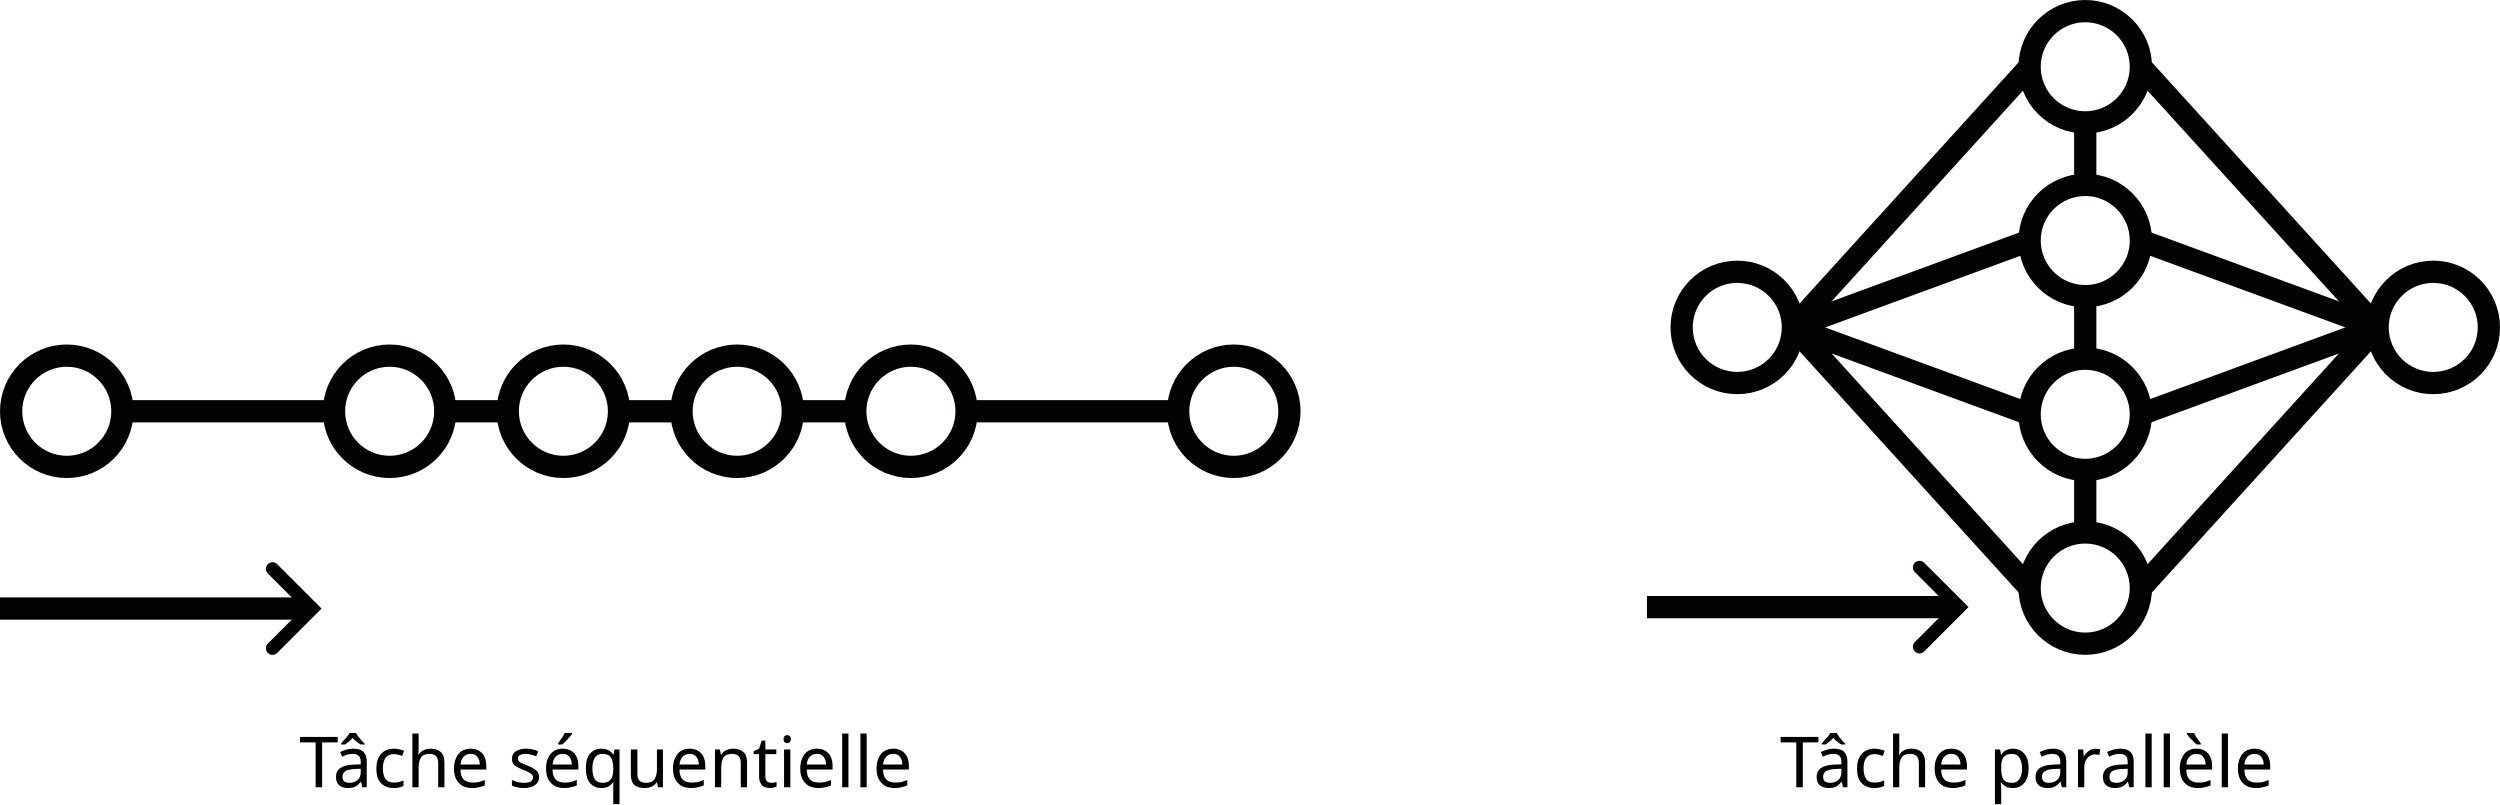
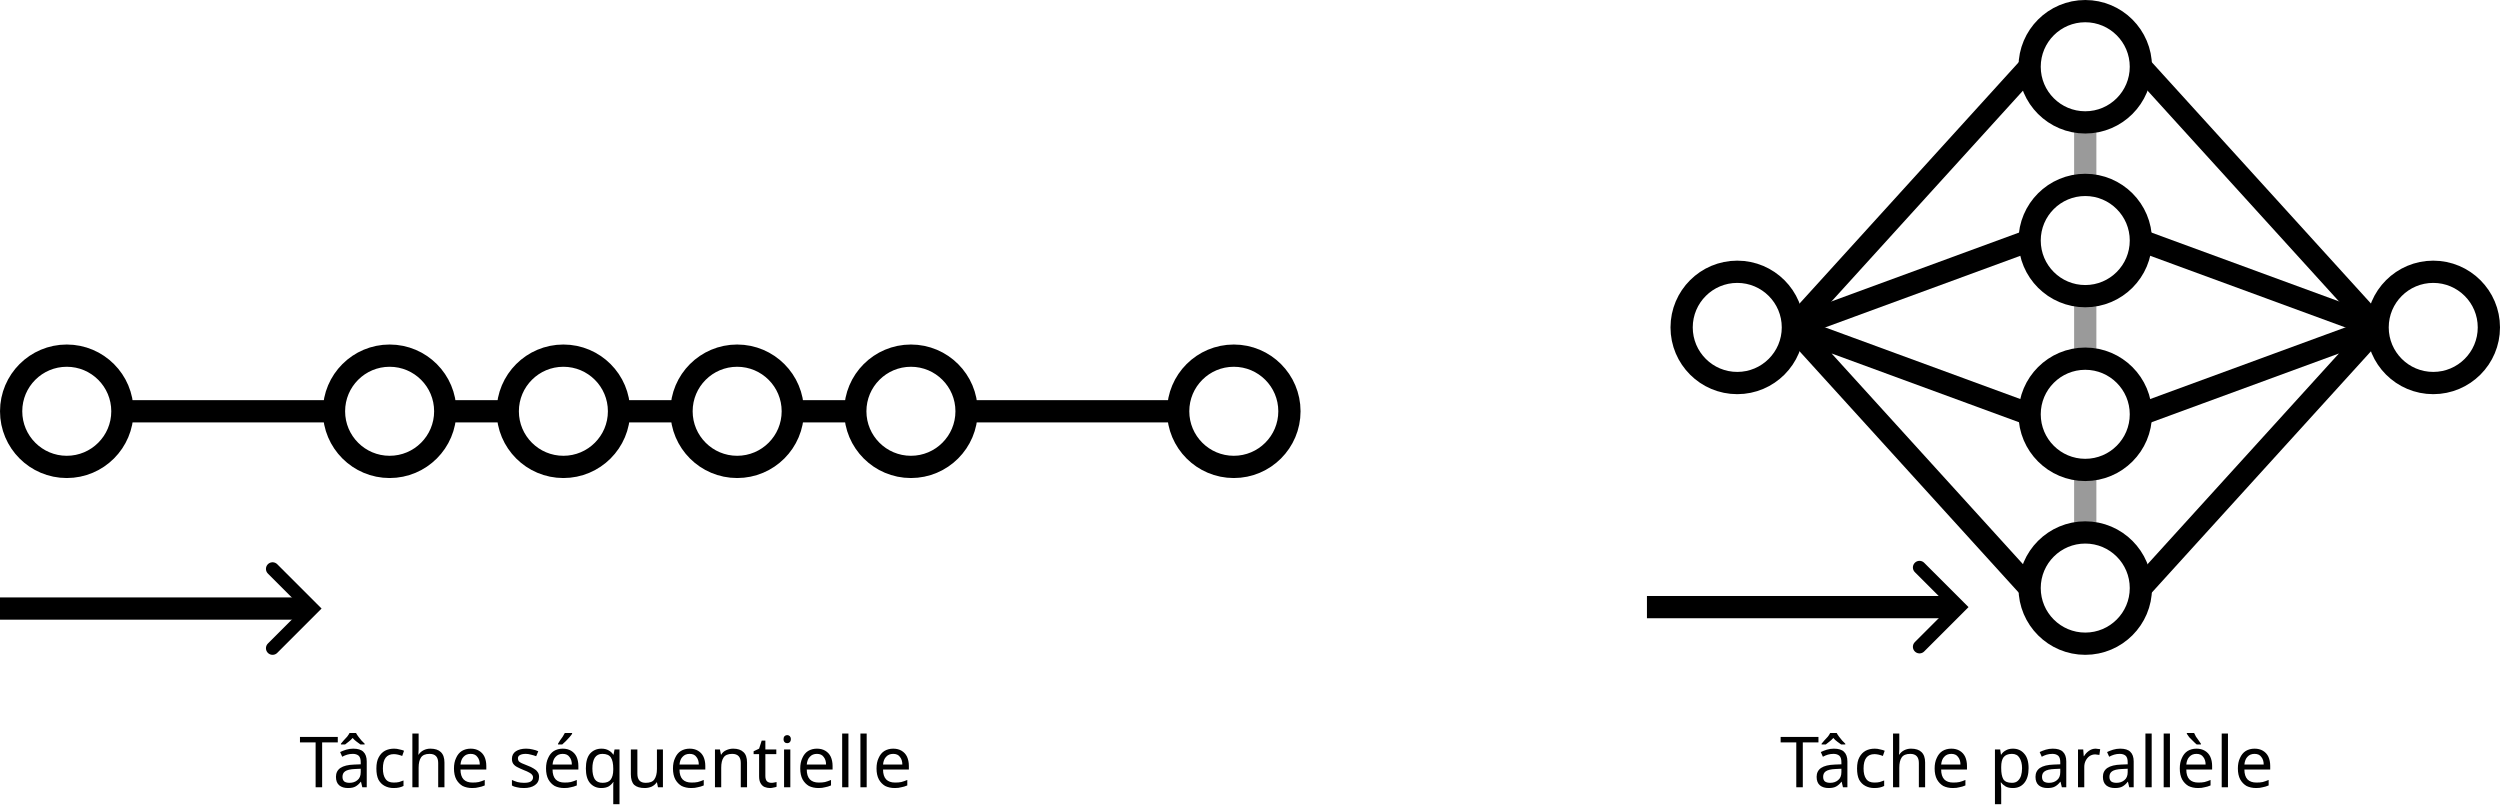
<svg xmlns="http://www.w3.org/2000/svg" width="149.782mm" height="48.186mm" viewBox="0 0 149.782 48.186" version="1.1" id="svg5">
  <defs id="defs2">
    <marker style="overflow:visible" id="Arrow3" refX="0" refY="0" orient="auto-start-reverse" markerWidth="2.5" markerHeight="5" viewBox="0 0 4.207 7" preserveAspectRatio="xMidYMid">
      <path style="fill:none;stroke:context-stroke;stroke-width:1;stroke-linecap:round" d="M 3,-3 0,0 3,3" id="arrow3" transform="rotate(180,0.125,0)" />
    </marker>
    <marker style="overflow:visible" id="Arrow3-3" refX="0" refY="0" orient="auto-start-reverse" markerWidth="2.5" markerHeight="5" viewBox="0 0 4.207 7" preserveAspectRatio="xMidYMid">
      <path style="fill:none;stroke:context-stroke;stroke-width:1;stroke-linecap:round" d="M 3,-3 0,0 3,3" id="arrow3-6" transform="rotate(180,0.125,0)" />
    </marker>
  </defs>
  <g id="layer1" transform="translate(21.67119,-54.84899)">
-     <g id="g661" transform="matrix(0.6666675,0,0,0.6666675,45.69302,18.28295)">
-       <circle style="fill:none;stroke:#010202;stroke-width:2" id="path234" cx="55.08" cy="84.273" r="5" />
-       <circle style="fill:none;stroke:#010202;stroke-width:2" id="path234-3" cx="60.849" cy="-86.353" r="5" transform="rotate(90)" />
-       <circle style="fill:none;stroke:#010202;stroke-width:2" id="path234-3-6" cx="76.465" cy="-86.353" r="5" transform="rotate(90)" />
-       <circle style="fill:none;stroke:#010202;stroke-width:2" id="path234-3-7" cx="92.082" cy="-86.353" r="5" transform="rotate(90)" />
-       <circle style="fill:none;stroke:#010202;stroke-width:2" id="path234-3-5" cx="107.698" cy="-86.353" r="5" transform="rotate(90)" />
-       <path style="fill:none;stroke:#010202;stroke-width:2" d="m 86.353,65.849 v 5.616" id="path1052" />
-       <path style="fill:none;stroke:#010202;stroke-width:2" d="m 86.353,81.465 v 5.616" id="path1054" />
-       <path style="fill:none;stroke:#010202;stroke-width:2" d="m 86.353,97.082 v 5.616" id="path1056" />
-       <path style="fill:none;stroke:#010202;stroke-width:2;marker-end:url(#Arrow3)" d="M 46.963,109.41 H 74.725" id="path1114" />
-       <path style="fill:none;stroke:#010202;stroke-width:2" d="M 60.08,84.273 81.353,76.465" id="path1480" />
-       <path style="fill:none;stroke:#010202;stroke-width:2" d="M 81.353,92.082 60.08,84.273 81.353,107.698" id="path1484" />
-       <path style="fill:none;stroke:#010202;stroke-width:2" d="M 60.08,84.273 81.353,60.849" id="path1486" />
-       <g id="g1599" transform="translate(0,-56.87852)">
-         <circle style="fill:none;stroke:#010202;stroke-width:2" id="path234-5" cx="-117.627" cy="141.152" r="5" transform="scale(-1,1)" />
-         <path style="fill:none;stroke:#010202;stroke-width:2" d="M 112.627,141.152 91.353,133.344" id="path1480-3" />
-         <path style="fill:none;stroke:#010202;stroke-width:2" d="m 91.353,148.96 21.273,-7.808 -21.273,23.424" id="path1484-6" />
-         <path style="fill:none;stroke:#010202;stroke-width:2" d="M 112.627,141.152 91.353,117.728" id="path1486-0" />
+     <g id="g3779">
+       <path style="fill:none;stroke:#000000;stroke-width:1.333;stroke-opacity:1;marker-end:url(#Arrow3)" d="M 77.002,91.223 H 95.51" id="path1114" />
+       <g id="g3760">
+         <path style="fill:none;stroke:#9a9a9a;stroke-width:1.333;stroke-opacity:1" d="M 103.262,62.182 V 65.927" id="path1052" />
+         <path style="fill:none;stroke:#9a9a9a;stroke-width:1.333;stroke-opacity:1" d="m 103.262,72.593 v 3.744" id="path1054" />
+         <path style="fill:none;stroke:#9a9a9a;stroke-width:1.333;stroke-opacity:1" d="m 103.262,83.004 v 3.744" id="path1056" />
+         <circle style="fill:none;stroke:#000000;stroke-width:1.333;stroke-opacity:1" id="path234" cx="82.413" cy="74.465" r="3.333" />
+         <circle style="fill:none;stroke:#000000;stroke-width:1.333;stroke-opacity:1" id="path234-3" cx="58.849" cy="-103.262" r="3.333" transform="rotate(90)" />
+         <circle style="fill:none;stroke:#000000;stroke-width:1.333;stroke-opacity:1" id="path234-3-6" cx="69.26" cy="-103.262" r="3.333" transform="rotate(90)" />
+         <circle style="fill:none;stroke:#000000;stroke-width:1.333;stroke-opacity:1" id="path234-3-7" cx="79.671" cy="-103.262" r="3.333" transform="rotate(90)" />
+         <circle style="fill:none;stroke:#000000;stroke-width:1.333;stroke-opacity:1" id="path234-3-5" cx="90.082" cy="-103.262" r="3.333" transform="rotate(90)" />
+         <path style="fill:none;stroke:#000000;stroke-width:1.333;stroke-opacity:1" d="M 85.746,74.465 99.929,69.26" id="path1480" />
+         <path style="fill:none;stroke:#000000;stroke-width:1.333;stroke-opacity:1" d="M 99.929,79.671 85.746,74.465 99.929,90.082" id="path1484" />
+         <path style="fill:none;stroke:#000000;stroke-width:1.333;stroke-opacity:1" d="M 85.746,74.465 99.929,58.849" id="path1486" />
+         <circle style="fill:none;stroke:#000000;stroke-width:1.333;stroke-opacity:1" id="path234-5" cx="-124.111" cy="74.465" r="3.333" transform="scale(-1,1)" />
+         <path style="fill:none;stroke:#000000;stroke-width:1.333;stroke-opacity:1" d="M 120.777,74.465 106.595,69.26" id="path1480-3" />
+         <path style="fill:none;stroke:#000000;stroke-width:1.333;stroke-opacity:1" d="m 106.595,79.671 14.182,-5.205 -14.182,15.616" id="path1484-6" />
+         <path style="fill:none;stroke:#000000;stroke-width:1.333;stroke-opacity:1" d="M 120.777,74.465 106.595,58.849" id="path1486-0" />
      </g>
    </g>
-     <g id="g517" transform="matrix(0.6666675,0,0,0.6666675,-40.28008,23.30719)">
-       <circle style="fill:none;stroke:#010202;stroke-width:2" id="path234-7" cx="33.913" cy="84.273" r="5" />
-       <g id="g985" transform="translate(0.2078133)">
-         <circle style="fill:none;stroke:#010202;stroke-width:2" id="path234-3-53" cx="62.721" cy="84.273" r="5" />
-         <circle style="fill:none;stroke:#010202;stroke-width:2" id="path234-3-6-5" cx="78.337" cy="84.273" r="5" />
-         <circle style="fill:none;stroke:#010202;stroke-width:2" id="path234-3-7-6" cx="93.954" cy="84.273" r="5" />
-         <circle style="fill:none;stroke:#010202;stroke-width:2" id="path234-3-5-2" cx="109.57" cy="84.273" r="5" />
+     <g id="g3806">
+       <g id="g3715">
+         <circle style="fill:none;stroke:#000000;stroke-width:1.333;stroke-opacity:1" id="path234-7" cx="-17.671" cy="79.49" r="3.333" />
+         <circle style="fill:none;stroke:#000000;stroke-width:1.333;stroke-opacity:1" id="path234-3-53" cx="1.672" cy="79.49" r="3.333" />
+         <circle style="fill:none;stroke:#000000;stroke-width:1.333;stroke-opacity:1" id="path234-3-6-5" cx="12.083" cy="79.49" r="3.333" />
+         <circle style="fill:none;stroke:#000000;stroke-width:1.333;stroke-opacity:1" id="path234-3-7-6" cx="22.494" cy="79.49" r="3.333" />
+         <circle style="fill:none;stroke:#000000;stroke-width:1.333;stroke-opacity:1" id="path234-3-5-2" cx="32.905" cy="79.49" r="3.333" />
+         <circle style="fill:none;stroke:#000000;stroke-width:1.333;stroke-opacity:1" id="path234-3-3" cx="52.249" cy="79.49" r="3.333" />
+         <path style="fill:none;stroke:#000000;stroke-width:1.333;stroke-opacity:1" d="M -14.338,79.49 H -1.661" id="path1050" />
+         <path style="fill:none;stroke:#000000;stroke-width:1.333;stroke-opacity:1" d="M 5.006,79.49 H 8.75" id="path1052-9" />
+         <path style="fill:none;stroke:#000000;stroke-width:1.333;stroke-opacity:1" d="M 15.417,79.49 H 19.161" id="path1054-1" />
+         <path style="fill:none;stroke:#000000;stroke-width:1.333;stroke-opacity:1" d="m 25.828,79.49 h 3.744" id="path1056-2" />
+         <path style="fill:none;stroke:#000000;stroke-width:1.333;stroke-opacity:1" d="M 36.239,79.49 H 48.916" id="path1058" />
      </g>
-       <circle style="fill:none;stroke:#010202;stroke-width:2" id="path234-3-3" cx="138.793" cy="84.273" r="5" />
-       <path style="fill:none;stroke:#010202;stroke-width:2" d="M 38.913,84.273 H 57.929" id="path1050" />
-       <path style="fill:none;stroke:#010202;stroke-width:2" d="m 67.929,84.273 h 5.616" id="path1052-9" />
-       <path style="fill:none;stroke:#010202;stroke-width:2" d="m 83.545,84.273 h 5.616" id="path1054-1" />
-       <path style="fill:none;stroke:#010202;stroke-width:2" d="m 99.161,84.273 h 5.616" id="path1056-2" />
-       <path style="fill:none;stroke:#010202;stroke-width:2" d="m 114.778,84.273 h 19.015" id="path1058" />
-       <path style="fill:none;stroke:#010202;stroke-width:2;marker-end:url(#Arrow3-3)" d="M 27.913,102.002 H 55.675" id="path1114-7" />
+       <path style="fill:none;stroke:#000000;stroke-width:1.333;stroke-opacity:1;marker-end:url(#Arrow3-3)" d="M -21.671,91.309 H -3.163" id="path1114-7" />
    </g>
    <text xml:space="preserve" style="font-size:4.233px;font-family:sans-serif;-inkscape-font-specification:sans-serif;font-variant-ligatures:historical-ligatures;font-variant-numeric:proportional-nums;fill:none;stroke:#000000;stroke-width:0.667;stroke-dasharray:0.667, 0.667" x="17.376" y="102.019" id="text795">
      <tspan id="tspan793" style="text-align:center;text-anchor:middle;fill:#000000;fill-opacity:1;stroke:none;stroke-width:0.667" x="17.376" y="102.019">Tâche séquentielle</tspan>
    </text>
    <text xml:space="preserve" style="font-size:4.233px;font-family:sans-serif;-inkscape-font-specification:sans-serif;font-variant-ligatures:historical-ligatures;font-variant-numeric:proportional-nums;fill:none;stroke:#000000;stroke-width:0.667;stroke-dasharray:0.667, 0.667" x="102.514" y="102.019" id="text795-0">
      <tspan id="tspan793-9" style="text-align:center;text-anchor:middle;fill:#000000;fill-opacity:1;stroke:none;stroke-width:0.667" x="102.514" y="102.019">Tâche parallèle</tspan>
    </text>
  </g>
</svg>
